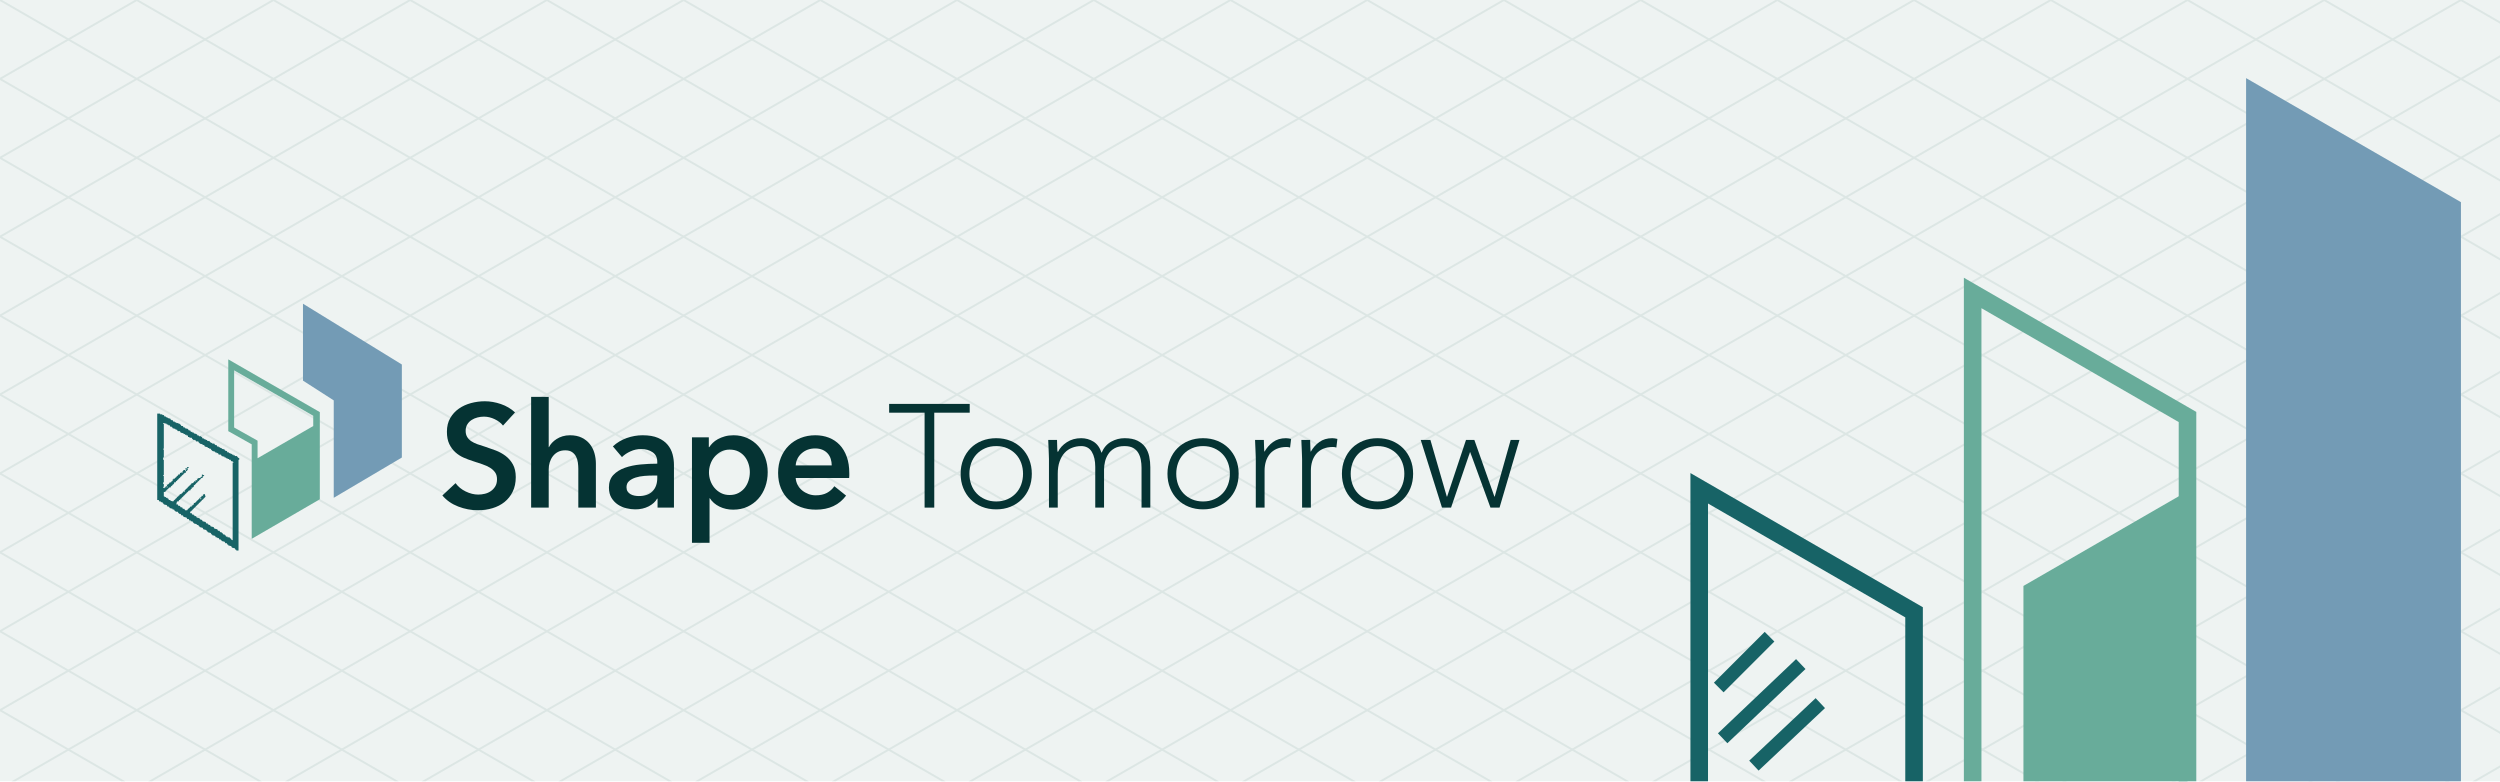
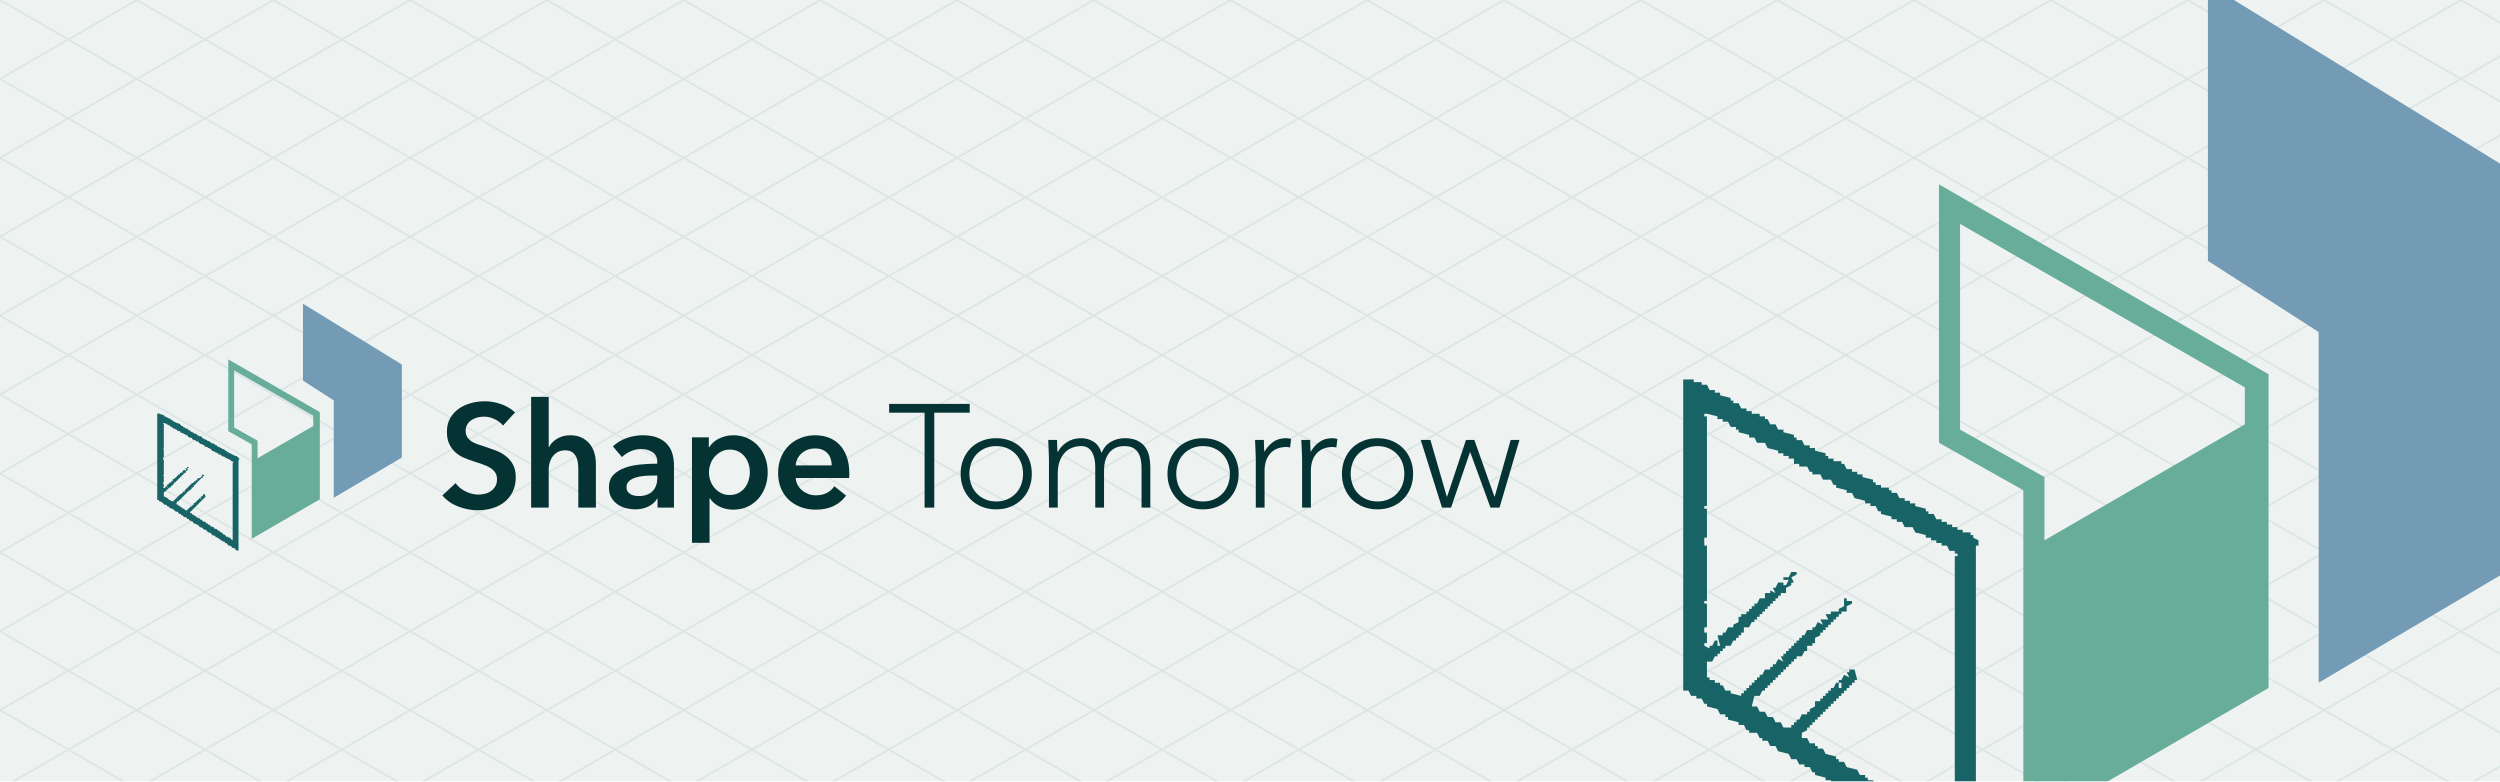
<svg xmlns="http://www.w3.org/2000/svg" xmlns:xlink="http://www.w3.org/1999/xlink" viewBox="0 0 1280 400" width="1280" height="400">
  <defs>
    <g id="glyph-0-0">
      <path d="M 65.844 -84 C 63.844 -86.602 61.02 -88.781 57.375 -90.531 C 53.727 -92.281 50.051 -93.156 46.344 -93.156 C 44.145 -93.156 41.945 -92.879 39.75 -92.328 C 37.551 -91.773 35.551 -90.922 33.75 -89.766 C 31.945 -88.617 30.469 -87.117 29.312 -85.266 C 28.164 -83.422 27.594 -81.195 27.594 -78.594 C 27.594 -76.195 28.094 -74.148 29.094 -72.453 C 30.094 -70.754 31.469 -69.301 33.219 -68.094 C 34.969 -66.895 37.094 -65.844 39.594 -64.938 C 42.094 -64.039 44.844 -63.145 47.844 -62.25 C 51.25 -61.145 54.773 -59.895 58.422 -58.5 C 62.078 -57.102 65.426 -55.254 68.469 -52.953 C 71.52 -50.648 74.02 -47.75 75.969 -44.25 C 77.926 -40.75 78.906 -36.398 78.906 -31.203 C 78.906 -25.504 77.852 -20.531 75.75 -16.281 C 73.645 -12.031 70.844 -8.504 67.344 -5.703 C 63.844 -2.898 59.742 -0.801 55.047 0.594 C 50.348 2 45.398 2.703 40.203 2.703 C 33.297 2.703 26.539 1.426 19.938 -1.125 C 13.344 -3.676 7.945 -7.453 3.75 -12.453 L 17.25 -25.047 C 19.852 -21.453 23.328 -18.602 27.672 -16.5 C 32.023 -14.395 36.301 -13.344 40.5 -13.344 C 42.695 -13.344 44.945 -13.617 47.25 -14.172 C 49.551 -14.723 51.625 -15.648 53.469 -16.953 C 55.32 -18.254 56.82 -19.879 57.969 -21.828 C 59.125 -23.773 59.703 -26.195 59.703 -29.094 C 59.703 -31.895 59.051 -34.219 57.75 -36.062 C 56.445 -37.914 54.695 -39.52 52.5 -40.875 C 50.301 -42.227 47.703 -43.406 44.703 -44.406 C 41.703 -45.406 38.551 -46.453 35.25 -47.547 C 32.051 -48.547 28.848 -49.742 25.641 -51.141 C 22.441 -52.547 19.566 -54.398 17.016 -56.703 C 14.473 -59.004 12.398 -61.828 10.797 -65.172 C 9.203 -68.523 8.406 -72.703 8.406 -77.703 C 8.406 -83.098 9.531 -87.742 11.781 -91.641 C 14.031 -95.547 16.977 -98.773 20.625 -101.328 C 24.27 -103.879 28.414 -105.781 33.062 -107.031 C 37.719 -108.281 42.445 -108.906 47.25 -108.906 C 52.645 -108.906 58.117 -107.953 63.672 -106.047 C 69.223 -104.148 74.051 -101.301 78.156 -97.5 Z M 65.844 -84 " />
    </g>
    <g id="glyph-0-1">
      <path d="M 50.844 -74.094 C 55.551 -74.094 59.578 -73.27 62.922 -71.625 C 66.273 -69.977 69.023 -67.801 71.172 -65.094 C 73.328 -62.395 74.906 -59.297 75.906 -55.797 C 76.906 -52.297 77.406 -48.695 77.406 -45 L 77.406 0 L 59.406 0 L 59.406 -39.594 C 59.406 -41.695 59.254 -43.875 58.953 -46.125 C 58.648 -48.375 58.023 -50.422 57.078 -52.266 C 56.129 -54.117 54.781 -55.645 53.031 -56.844 C 51.281 -58.051 48.953 -58.656 46.047 -58.656 C 43.148 -58.656 40.648 -58.102 38.547 -57 C 36.453 -55.895 34.703 -54.414 33.297 -52.562 C 31.898 -50.719 30.848 -48.645 30.141 -46.344 C 29.441 -44.051 29.094 -41.703 29.094 -39.297 L 29.094 0 L 11.094 0 L 11.094 -113.406 L 29.094 -113.406 L 29.094 -61.953 L 29.406 -61.953 C 30.102 -63.453 31.125 -64.926 32.469 -66.375 C 33.82 -67.82 35.398 -69.117 37.203 -70.266 C 39.004 -71.422 41.051 -72.348 43.344 -73.047 C 45.645 -73.742 48.145 -74.094 50.844 -74.094 Z M 50.844 -74.094 " />
    </g>
    <g id="glyph-0-2">
      <path d="M 55.5 -9.156 L 55.047 -9.156 C 53.242 -5.945 50.344 -3.316 46.344 -1.266 C 42.344 0.773 37.797 1.797 32.703 1.797 C 29.797 1.797 26.77 1.422 23.625 0.672 C 20.477 -0.074 17.578 -1.328 14.922 -3.078 C 12.273 -4.828 10.078 -7.125 8.328 -9.969 C 6.578 -12.82 5.703 -16.348 5.703 -20.547 C 5.703 -25.953 7.223 -30.254 10.266 -33.453 C 13.316 -36.648 17.242 -39.098 22.047 -40.797 C 26.848 -42.492 32.172 -43.617 38.016 -44.172 C 43.867 -44.723 49.598 -45 55.203 -45 L 55.203 -46.797 C 55.203 -51.297 53.578 -54.617 50.328 -56.766 C 47.078 -58.922 43.203 -60 38.703 -60 C 34.898 -60 31.25 -59.195 27.75 -57.594 C 24.25 -56 21.348 -54.051 19.047 -51.75 L 9.75 -62.703 C 13.852 -66.504 18.578 -69.352 23.922 -71.25 C 29.273 -73.145 34.703 -74.094 40.203 -74.094 C 46.598 -74.094 51.867 -73.191 56.016 -71.391 C 60.172 -69.598 63.445 -67.25 65.844 -64.344 C 68.25 -61.445 69.926 -58.195 70.875 -54.594 C 71.82 -51 72.297 -47.398 72.297 -43.797 L 72.297 0 L 55.5 0 Z M 55.203 -32.844 L 51.156 -32.844 C 48.25 -32.844 45.195 -32.719 42 -32.469 C 38.801 -32.219 35.848 -31.664 33.141 -30.812 C 30.441 -29.969 28.191 -28.77 26.391 -27.219 C 24.598 -25.676 23.703 -23.551 23.703 -20.844 C 23.703 -19.145 24.078 -17.719 24.828 -16.562 C 25.578 -15.414 26.551 -14.492 27.75 -13.797 C 28.945 -13.098 30.297 -12.598 31.797 -12.297 C 33.297 -11.992 34.797 -11.844 36.297 -11.844 C 42.492 -11.844 47.191 -13.492 50.391 -16.797 C 53.598 -20.098 55.203 -24.598 55.203 -30.297 Z M 55.203 -32.844 " />
    </g>
    <g id="glyph-0-3">
      <path d="M 28.047 -72 L 28.047 -61.953 L 28.5 -61.953 C 29.395 -63.348 30.566 -64.77 32.016 -66.219 C 33.473 -67.676 35.25 -68.977 37.344 -70.125 C 39.445 -71.27 41.82 -72.219 44.469 -72.969 C 47.125 -73.719 50.102 -74.094 53.406 -74.094 C 58.5 -74.094 63.195 -73.117 67.5 -71.172 C 71.801 -69.223 75.5 -66.547 78.594 -63.141 C 81.695 -59.742 84.098 -55.742 85.797 -51.141 C 87.492 -46.547 88.344 -41.598 88.344 -36.297 C 88.344 -30.992 87.52 -26.02 85.875 -21.375 C 84.227 -16.727 81.879 -12.676 78.828 -9.219 C 75.773 -5.77 72.07 -3.02 67.719 -0.969 C 63.375 1.07 58.453 2.094 52.953 2.094 C 47.848 2.094 43.172 1.043 38.922 -1.047 C 34.672 -3.148 31.395 -6 29.094 -9.594 L 28.797 -9.594 L 28.797 36 L 10.797 36 L 10.797 -72 Z M 70.047 -36.297 C 70.047 -39.098 69.617 -41.875 68.766 -44.625 C 67.922 -47.375 66.648 -49.848 64.953 -52.047 C 63.254 -54.242 61.102 -56.02 58.5 -57.375 C 55.895 -58.727 52.844 -59.406 49.344 -59.406 C 46.051 -59.406 43.102 -58.703 40.5 -57.297 C 37.895 -55.898 35.664 -54.098 33.812 -51.891 C 31.969 -49.691 30.57 -47.191 29.625 -44.391 C 28.676 -41.598 28.203 -38.801 28.203 -36 C 28.203 -33.195 28.676 -30.422 29.625 -27.672 C 30.57 -24.922 31.969 -22.445 33.812 -20.25 C 35.664 -18.051 37.895 -16.273 40.5 -14.922 C 43.102 -13.578 46.051 -12.906 49.344 -12.906 C 52.844 -12.906 55.895 -13.602 58.5 -15 C 61.102 -16.395 63.254 -18.191 64.953 -20.391 C 66.648 -22.598 67.922 -25.098 68.766 -27.891 C 69.617 -30.691 70.047 -33.492 70.047 -36.297 Z M 70.047 -36.297 " />
    </g>
    <g id="glyph-0-4">
      <path d="M 61.5 -43.203 C 61.5 -45.504 61.172 -47.703 60.516 -49.797 C 59.867 -51.898 58.844 -53.75 57.438 -55.344 C 56.039 -56.945 54.27 -58.223 52.125 -59.172 C 49.977 -60.117 47.453 -60.594 44.547 -60.594 C 39.148 -60.594 34.578 -58.969 30.828 -55.719 C 27.078 -52.469 25 -48.297 24.594 -43.203 Z M 79.5 -35.094 C 79.5 -34.301 79.5 -33.504 79.5 -32.703 C 79.5 -31.898 79.445 -31.098 79.344 -30.297 L 24.594 -30.297 C 24.801 -27.703 25.477 -25.328 26.625 -23.172 C 27.77 -21.023 29.289 -19.176 31.188 -17.625 C 33.094 -16.07 35.242 -14.844 37.641 -13.938 C 40.047 -13.039 42.551 -12.594 45.156 -12.594 C 49.656 -12.594 53.453 -13.414 56.547 -15.062 C 59.648 -16.719 62.203 -19 64.203 -21.906 L 76.203 -12.297 C 69.098 -2.703 58.797 2.094 45.297 2.094 C 39.703 2.094 34.551 1.219 29.844 -0.531 C 25.145 -2.281 21.07 -4.754 17.625 -7.953 C 14.176 -11.148 11.473 -15.07 9.516 -19.719 C 7.566 -24.375 6.594 -29.648 6.594 -35.547 C 6.594 -41.348 7.566 -46.625 9.516 -51.375 C 11.473 -56.125 14.148 -60.172 17.547 -63.516 C 20.953 -66.867 24.977 -69.469 29.625 -71.312 C 34.27 -73.164 39.297 -74.094 44.703 -74.094 C 49.703 -74.094 54.328 -73.27 58.578 -71.625 C 62.828 -69.977 66.5 -67.531 69.594 -64.281 C 72.695 -61.031 75.125 -56.977 76.875 -52.125 C 78.625 -47.27 79.5 -41.594 79.5 -35.094 Z M 79.5 -35.094 " />
    </g>
    <g id="glyph-0-5" />
    <g id="glyph-1-0">
      <path d="M 38.094 -97.203 L 1.797 -97.203 L 1.797 -106.203 L 84.297 -106.203 L 84.297 -97.203 L 48 -97.203 L 48 0 L 38.094 0 Z M 38.094 -97.203 " />
    </g>
    <g id="glyph-1-1">
      <path d="M 8.094 -34.656 C 8.094 -39.945 8.992 -44.816 10.797 -49.266 C 12.598 -53.723 15.098 -57.578 18.297 -60.828 C 21.492 -64.078 25.344 -66.598 29.844 -68.391 C 34.344 -70.191 39.242 -71.094 44.547 -71.094 C 49.848 -71.094 54.723 -70.191 59.172 -68.391 C 63.617 -66.598 67.469 -64.078 70.719 -60.828 C 73.969 -57.578 76.492 -53.723 78.297 -49.266 C 80.098 -44.816 81 -39.945 81 -34.656 C 81 -29.352 80.098 -24.473 78.297 -20.016 C 76.492 -15.566 73.969 -11.719 70.719 -8.469 C 67.469 -5.219 63.617 -2.691 59.172 -0.891 C 54.723 0.898 49.848 1.797 44.547 1.797 C 39.242 1.797 34.344 0.898 29.844 -0.891 C 25.344 -2.691 21.492 -5.219 18.297 -8.469 C 15.098 -11.719 12.598 -15.566 10.797 -20.016 C 8.992 -24.473 8.094 -29.352 8.094 -34.656 Z M 17.094 -34.656 C 17.094 -30.75 17.719 -27.07 18.969 -23.625 C 20.219 -20.176 22.039 -17.176 24.438 -14.625 C 26.844 -12.07 29.742 -10.047 33.141 -8.547 C 36.547 -7.047 40.348 -6.297 44.547 -6.297 C 48.742 -6.297 52.539 -7.047 55.938 -8.547 C 59.344 -10.047 62.242 -12.07 64.641 -14.625 C 67.047 -17.176 68.875 -20.176 70.125 -23.625 C 71.375 -27.07 72 -30.75 72 -34.656 C 72 -38.551 71.375 -42.223 70.125 -45.672 C 68.875 -49.117 67.047 -52.117 64.641 -54.672 C 62.242 -57.223 59.344 -59.25 55.938 -60.75 C 52.539 -62.25 48.742 -63 44.547 -63 C 40.348 -63 36.547 -62.25 33.141 -60.75 C 29.742 -59.25 26.844 -57.223 24.438 -54.672 C 22.039 -52.117 20.219 -49.117 18.969 -45.672 C 17.719 -42.223 17.094 -38.551 17.094 -34.656 Z M 17.094 -34.656 " />
    </g>
    <g id="glyph-1-2">
      <path d="M 12 -49.797 C 12 -51.098 11.945 -52.672 11.844 -54.516 C 11.75 -56.367 11.676 -58.242 11.625 -60.141 C 11.57 -62.047 11.492 -63.82 11.391 -65.469 C 11.297 -67.125 11.25 -68.398 11.25 -69.297 L 20.25 -69.297 C 20.352 -66.703 20.426 -64.203 20.469 -61.797 C 20.52 -59.398 20.645 -57.852 20.844 -57.156 L 21.297 -57.156 C 23.098 -60.945 26.098 -64.219 30.297 -66.969 C 34.492 -69.719 39.395 -71.094 45 -71.094 C 49.602 -71.094 53.801 -69.914 57.594 -67.562 C 61.395 -65.219 64.145 -61.395 65.844 -56.094 C 68.051 -61.301 71.328 -65.102 75.672 -67.5 C 80.023 -69.895 84.602 -71.094 89.406 -71.094 C 94.801 -71.094 99.195 -70.242 102.594 -68.547 C 106 -66.848 108.676 -64.625 110.625 -61.875 C 112.57 -59.125 113.922 -55.945 114.672 -52.344 C 115.422 -48.75 115.797 -45.051 115.797 -41.25 L 115.797 0 L 106.797 0 L 106.797 -40.797 C 106.797 -43.598 106.547 -46.32 106.047 -48.969 C 105.547 -51.625 104.672 -54 103.422 -56.094 C 102.172 -58.195 100.422 -59.875 98.172 -61.125 C 95.922 -62.375 93 -63 89.406 -63 C 85.195 -63 81.742 -62.223 79.047 -60.672 C 76.348 -59.117 74.223 -57.145 72.672 -54.75 C 71.117 -52.352 70.02 -49.754 69.375 -46.953 C 68.727 -44.148 68.406 -41.5 68.406 -39 L 68.406 0 L 59.406 0 L 59.406 -41.703 C 59.406 -48.098 58.227 -53.242 55.875 -57.141 C 53.52 -61.047 49.895 -63 45 -63 C 41.695 -63 38.57 -62.422 35.625 -61.266 C 32.676 -60.117 30.125 -58.367 27.969 -56.016 C 25.82 -53.672 24.125 -50.723 22.875 -47.172 C 21.625 -43.617 21 -39.445 21 -34.656 L 21 0 L 12 0 Z M 12 -49.797 " />
    </g>
    <g id="glyph-1-3">
      <path d="M 12 -49.797 C 12 -51.098 11.945 -52.672 11.844 -54.516 C 11.75 -56.367 11.676 -58.242 11.625 -60.141 C 11.57 -62.047 11.492 -63.82 11.391 -65.469 C 11.297 -67.125 11.25 -68.398 11.25 -69.297 L 20.25 -69.297 C 20.352 -66.703 20.426 -64.203 20.469 -61.797 C 20.52 -59.398 20.645 -57.852 20.844 -57.156 C 23.145 -61.25 26.094 -64.594 29.688 -67.188 C 33.289 -69.789 37.695 -71.094 42.906 -71.094 C 43.801 -71.094 44.672 -71.02 45.516 -70.875 C 46.367 -70.727 47.25 -70.551 48.156 -70.344 L 47.094 -61.5 C 45.895 -61.895 44.75 -62.094 43.656 -62.094 C 39.75 -62.094 36.367 -61.469 33.516 -60.219 C 30.672 -58.969 28.32 -57.242 26.469 -55.047 C 24.625 -52.848 23.25 -50.273 22.344 -47.328 C 21.445 -44.379 21 -41.203 21 -37.797 L 21 0 L 12 0 Z M 12 -49.797 " />
    </g>
    <g id="glyph-1-4">
      <path d="M 2.25 -69.297 L 12.156 -69.297 L 28.953 -11.25 L 29.25 -11.25 L 48.594 -69.297 L 57.156 -69.297 L 77.703 -11.25 L 78 -11.25 L 94.344 -69.297 L 103.344 -69.297 L 82.953 0 L 73.656 0 L 52.953 -56.703 L 52.656 -56.703 L 33.297 0 L 24 0 Z M 2.25 -69.297 " />
    </g>
    <clipPath id="c">
      <rect width="1280" height="400" />
    </clipPath>
  </defs>
  <rect width="1280" height="400" fill="#EEF3F2" />
  <g clip-path="url(#c)" opacity="1">
    <line x1="-700" y1="0" x2="0" y2="404" stroke="#DCE6E4" stroke-width="1" />
    <line x1="-700" y1="0" x2="-1400" y2="404" stroke="#DCE6E4" stroke-width="1" />
    <line x1="-630" y1="0" x2="70" y2="404" stroke="#DCE6E4" stroke-width="1" />
    <line x1="-630" y1="0" x2="-1330" y2="404" stroke="#DCE6E4" stroke-width="1" />
    <line x1="-560" y1="0" x2="140" y2="404" stroke="#DCE6E4" stroke-width="1" />
    <line x1="-560" y1="0" x2="-1260" y2="404" stroke="#DCE6E4" stroke-width="1" />
    <line x1="-490" y1="0" x2="210" y2="404" stroke="#DCE6E4" stroke-width="1" />
    <line x1="-490" y1="0" x2="-1190" y2="404" stroke="#DCE6E4" stroke-width="1" />
    <line x1="-420" y1="0" x2="280" y2="404" stroke="#DCE6E4" stroke-width="1" />
    <line x1="-420" y1="0" x2="-1120" y2="404" stroke="#DCE6E4" stroke-width="1" />
    <line x1="-350" y1="0" x2="350" y2="404" stroke="#DCE6E4" stroke-width="1" />
    <line x1="-350" y1="0" x2="-1050" y2="404" stroke="#DCE6E4" stroke-width="1" />
    <line x1="-280" y1="0" x2="420" y2="404" stroke="#DCE6E4" stroke-width="1" />
    <line x1="-280" y1="0" x2="-980" y2="404" stroke="#DCE6E4" stroke-width="1" />
    <line x1="-210" y1="0" x2="490" y2="404" stroke="#DCE6E4" stroke-width="1" />
    <line x1="-210" y1="0" x2="-910" y2="404" stroke="#DCE6E4" stroke-width="1" />
    <line x1="-140" y1="0" x2="560" y2="404" stroke="#DCE6E4" stroke-width="1" />
    <line x1="-140" y1="0" x2="-840" y2="404" stroke="#DCE6E4" stroke-width="1" />
    <line x1="-70" y1="0" x2="630" y2="404" stroke="#DCE6E4" stroke-width="1" />
    <line x1="-70" y1="0" x2="-770" y2="404" stroke="#DCE6E4" stroke-width="1" />
    <line x1="0" y1="0" x2="700" y2="404" stroke="#DCE6E4" stroke-width="1" />
    <line x1="0" y1="0" x2="-700" y2="404" stroke="#DCE6E4" stroke-width="1" />
    <line x1="70" y1="0" x2="770" y2="404" stroke="#DCE6E4" stroke-width="1" />
    <line x1="70" y1="0" x2="-630" y2="404" stroke="#DCE6E4" stroke-width="1" />
    <line x1="140" y1="0" x2="840" y2="404" stroke="#DCE6E4" stroke-width="1" />
    <line x1="140" y1="0" x2="-560" y2="404" stroke="#DCE6E4" stroke-width="1" />
    <line x1="210" y1="0" x2="910" y2="404" stroke="#DCE6E4" stroke-width="1" />
    <line x1="210" y1="0" x2="-490" y2="404" stroke="#DCE6E4" stroke-width="1" />
    <line x1="280" y1="0" x2="980" y2="404" stroke="#DCE6E4" stroke-width="1" />
    <line x1="280" y1="0" x2="-420" y2="404" stroke="#DCE6E4" stroke-width="1" />
    <line x1="350" y1="0" x2="1050" y2="404" stroke="#DCE6E4" stroke-width="1" />
    <line x1="350" y1="0" x2="-350" y2="404" stroke="#DCE6E4" stroke-width="1" />
    <line x1="420" y1="0" x2="1120" y2="404" stroke="#DCE6E4" stroke-width="1" />
    <line x1="420" y1="0" x2="-280" y2="404" stroke="#DCE6E4" stroke-width="1" />
    <line x1="490" y1="0" x2="1190" y2="404" stroke="#DCE6E4" stroke-width="1" />
    <line x1="490" y1="0" x2="-210" y2="404" stroke="#DCE6E4" stroke-width="1" />
    <line x1="560" y1="0" x2="1260" y2="404" stroke="#DCE6E4" stroke-width="1" />
    <line x1="560" y1="0" x2="-140" y2="404" stroke="#DCE6E4" stroke-width="1" />
    <line x1="630" y1="0" x2="1330" y2="404" stroke="#DCE6E4" stroke-width="1" />
    <line x1="630" y1="0" x2="-70" y2="404" stroke="#DCE6E4" stroke-width="1" />
    <line x1="700" y1="0" x2="1400" y2="404" stroke="#DCE6E4" stroke-width="1" />
    <line x1="700" y1="0" x2="0" y2="404" stroke="#DCE6E4" stroke-width="1" />
    <line x1="770" y1="0" x2="1470" y2="404" stroke="#DCE6E4" stroke-width="1" />
    <line x1="770" y1="0" x2="70" y2="404" stroke="#DCE6E4" stroke-width="1" />
    <line x1="840" y1="0" x2="1540" y2="404" stroke="#DCE6E4" stroke-width="1" />
    <line x1="840" y1="0" x2="140" y2="404" stroke="#DCE6E4" stroke-width="1" />
    <line x1="910" y1="0" x2="1610" y2="404" stroke="#DCE6E4" stroke-width="1" />
    <line x1="910" y1="0" x2="210" y2="404" stroke="#DCE6E4" stroke-width="1" />
    <line x1="980" y1="0" x2="1680" y2="404" stroke="#DCE6E4" stroke-width="1" />
    <line x1="980" y1="0" x2="280" y2="404" stroke="#DCE6E4" stroke-width="1" />
    <line x1="1050" y1="0" x2="1750" y2="404" stroke="#DCE6E4" stroke-width="1" />
    <line x1="1050" y1="0" x2="350" y2="404" stroke="#DCE6E4" stroke-width="1" />
    <line x1="1120" y1="0" x2="1820" y2="404" stroke="#DCE6E4" stroke-width="1" />
    <line x1="1120" y1="0" x2="420" y2="404" stroke="#DCE6E4" stroke-width="1" />
    <line x1="1190" y1="0" x2="1890" y2="404" stroke="#DCE6E4" stroke-width="1" />
    <line x1="1190" y1="0" x2="490" y2="404" stroke="#DCE6E4" stroke-width="1" />
    <line x1="1260" y1="0" x2="1960" y2="404" stroke="#DCE6E4" stroke-width="1" />
    <line x1="1260" y1="0" x2="560" y2="404" stroke="#DCE6E4" stroke-width="1" />
    <line x1="1330" y1="0" x2="2030" y2="404" stroke="#DCE6E4" stroke-width="1" />
    <line x1="1330" y1="0" x2="630" y2="404" stroke="#DCE6E4" stroke-width="1" />
    <line x1="1400" y1="0" x2="2100" y2="404" stroke="#DCE6E4" stroke-width="1" />
    <line x1="1400" y1="0" x2="700" y2="404" stroke="#DCE6E4" stroke-width="1" />
    <line x1="1470" y1="0" x2="2170" y2="404" stroke="#DCE6E4" stroke-width="1" />
    <line x1="1470" y1="0" x2="770" y2="404" stroke="#DCE6E4" stroke-width="1" />
    <line x1="1540" y1="0" x2="2240" y2="404" stroke="#DCE6E4" stroke-width="1" />
    <line x1="1540" y1="0" x2="840" y2="404" stroke="#DCE6E4" stroke-width="1" />
    <line x1="1610" y1="0" x2="2310" y2="404" stroke="#DCE6E4" stroke-width="1" />
    <line x1="1610" y1="0" x2="910" y2="404" stroke="#DCE6E4" stroke-width="1" />
    <line x1="1680" y1="0" x2="2380" y2="404" stroke="#DCE6E4" stroke-width="1" />
    <line x1="1680" y1="0" x2="980" y2="404" stroke="#DCE6E4" stroke-width="1" />
    <line x1="1750" y1="0" x2="2450" y2="404" stroke="#DCE6E4" stroke-width="1" />
    <line x1="1750" y1="0" x2="1050" y2="404" stroke="#DCE6E4" stroke-width="1" />
    <line x1="1820" y1="0" x2="2520" y2="404" stroke="#DCE6E4" stroke-width="1" />
    <line x1="1820" y1="0" x2="1120" y2="404" stroke="#DCE6E4" stroke-width="1" />
    <line x1="1890" y1="0" x2="2590" y2="404" stroke="#DCE6E4" stroke-width="1" />
    <line x1="1890" y1="0" x2="1190" y2="404" stroke="#DCE6E4" stroke-width="1" />
    <line x1="1960" y1="0" x2="2660" y2="404" stroke="#DCE6E4" stroke-width="1" />
    <line x1="1960" y1="0" x2="1260" y2="404" stroke="#DCE6E4" stroke-width="1" />
  </g>
  <g clip-path="url(#c)">
-     <polygon points="870,250 980,313.5 980,450 870,450" fill="none" stroke="#176366" stroke-width="9" />
-     <line x1="880" y1="352" x2="906" y2="326" stroke="#176366" stroke-width="7" />
-     <line x1="882" y1="378" x2="922" y2="340" stroke="#176366" stroke-width="7" />
-     <line x1="898" y1="392" x2="932" y2="360" stroke="#176366" stroke-width="7" />
-     <polygon points="1010,150 1120,213.5 1120,450 1010,450" fill="none" stroke="#68AC9A" stroke-width="9" />
-     <polygon points="1036,300 1120,251.5 1120,450 1036,450" fill="#68AC9A" />
-     <polygon points="1150,40 1260,103.5 1260,450 1150,450" fill="#739BB5" />
+     <g transform="translate(860 -10) scale(1.8) translate(-409 -413)">
+       <path fill-rule="evenodd" fill="#176366" d="M 416.75 536.25 L 416 536.25 L 416 537 L 416.75 537 L 416.75 562.5 L 416 562.5 L 416 563.25 L 416.75 563.25 L 416.75 571.5 L 416 571.5 L 416 573.75 L 416.75 573.75 L 416.75 589.5 L 416 589.5 L 416 590.25 L 416.75 590.25 L 416.75 597 L 416 597 L 416 598.5 L 416.75 598.5 L 416.75 601.5 L 416 601.5 L 416 602.25 L 417.5 603 L 417.5 602.25 L 418.25 602.25 L 419 600.75 L 419.75 600.75 L 419.75 602.25 L 420.5 602.25 L 419.75 599.25 L 421.25 599.25 L 421.25 598.5 L 422 598.5 L 422.75 597 L 424.25 597 L 424.25 596.25 L 425.75 595.5 L 425.75 594 L 426.5 594 L 426.5 593.25 L 428 593.25 L 428 592.5 L 428.75 592.5 L 428.75 591.75 L 429.5 591.75 L 429.5 591 L 430.25 591 L 430.25 590.25 L 431 590.25 L 431.75 588.75 L 433.25 588.75 L 433.25 587.25 L 434.75 587.25 L 434.75 586.5 L 436.25 587.25 L 435.5 585.75 L 436.25 585.75 L 437 584.25 L 438.5 584.25 L 438.5 585 L 439.25 585 L 440 583.5 L 438.5 583.5 L 438.5 582.75 L 440 582.75 L 440.75 581.25 L 442.25 581.25 L 442.25 582 L 440.75 582.75 L 441.5 584.25 L 440.75 584.25 L 440.75 585 L 439.25 585.75 L 439.25 587.25 L 437.75 587.25 L 437.75 588 L 437 588 L 437 588.75 L 436.25 588.75 L 436.25 589.5 L 435.5 589.5 L 435.5 590.25 L 434.75 590.25 L 434.75 591 L 434 591 L 434 591.75 L 433.25 591.75 L 433.25 592.5 L 432.5 592.5 L 432.5 593.25 L 431.75 593.25 L 431.75 594 L 431 594 L 431 594.75 L 430.25 594.75 L 430.25 595.5 L 429.5 595.5 L 428.75 597 L 427.25 597 L 427.25 598.5 L 426.5 598.5 L 426.5 599.25 L 425.75 599.25 L 425.75 600 L 425 600 L 425 600.75 L 424.25 600.75 L 423.5 602.25 L 422 602.25 L 422 603 L 421.25 603 L 421.25 603.75 L 420.5 603.75 L 420.5 604.5 L 419.75 604.5 L 419.75 605.25 L 419 605.25 L 418.25 606.75 L 416.75 606.75 L 416.75 611.25 L 417.5 611.25 L 417.5 612 L 419 612 L 419 612.75 L 420.5 612.75 L 420.5 613.5 L 421.25 613.5 L 422 615 L 423.5 615 L 423.5 615.75 L 426.5 616.5 L 426.5 615.75 L 427.25 615.75 L 427.25 615 L 428 615 L 428 614.25 L 428.75 614.25 L 428.75 613.5 L 429.5 613.5 L 429.5 612.75 L 430.25 612.75 L 430.25 612 L 431 612 L 431 611.25 L 431.75 611.25 L 431.75 610.5 L 432.5 610.5 L 433.25 609 L 434.75 609 L 434.75 608.25 L 435.5 608.25 L 435.5 607.5 L 436.25 607.5 L 437 606 L 438.5 606.75 L 437.75 605.25 L 438.5 605.25 L 438.5 604.5 L 439.25 604.5 L 439.25 603.75 L 440 603.75 L 440 603 L 440.75 603 L 440.75 602.25 L 441.5 602.25 L 441.5 601.5 L 442.25 601.5 L 442.25 600.75 L 443 600.75 L 443 600 L 443.75 600 L 443.75 599.25 L 444.5 599.25 L 445.25 597.75 L 446.75 597.75 L 446.75 597 L 447.5 597 L 448.25 595.5 L 449.75 596.25 L 449 594.75 L 451.25 594.75 L 450.5 593.25 L 452 593.25 L 452 592.5 L 454.25 592.5 L 454.25 591.75 L 455.75 591 L 455.75 588.75 L 456.5 588.75 L 456.5 589.5 L 458 589.5 L 458 590.25 L 456.5 591 L 456.5 592.5 L 455 592.5 L 455 593.25 L 454.25 593.25 L 454.25 594 L 453.5 594 L 453.5 594.75 L 452.75 594.75 L 452.75 595.5 L 452 595.5 L 452 596.25 L 451.25 596.25 L 451.25 597 L 450.5 597 L 450.5 597.75 L 449.75 597.75 L 449.75 598.5 L 449 598.5 L 449 599.25 L 447.5 600 L 447.5 601.5 L 446.75 601.5 L 446.75 602.25 L 445.25 602.25 L 445.25 603.75 L 444.5 603.75 L 443.75 605.25 L 442.25 605.25 L 442.25 606 L 441.5 606 L 441.5 606.75 L 440.75 606.75 L 440.75 607.5 L 440 607.5 L 440 608.25 L 439.25 608.25 L 439.25 609 L 438.5 609 L 438.5 609.75 L 437.75 609.75 L 437.75 610.5 L 437 610.5 L 437 611.25 L 436.25 611.25 L 436.25 612 L 435.5 612 L 435.5 612.75 L 434.75 612.75 L 434.75 613.5 L 434 613.5 L 434 614.25 L 433.25 614.25 L 433.25 615 L 432.5 615 L 431.75 616.5 L 430.25 616.5 L 429.5 619.5 L 431 619.5 L 431.75 621 L 433.25 621 L 434 622.5 L 435.5 622.5 L 436.25 624 L 437.75 624 L 438.5 625.5 L 440.75 625.5 L 440.75 624.75 L 441.5 624.75 L 441.5 624 L 442.25 624 L 442.25 623.25 L 443 623.25 L 443.75 621.75 L 445.25 621.75 L 445.25 621 L 446 621 L 446 620.25 L 447.5 619.5 L 447.5 618 L 449 618 L 449 617.25 L 449.75 617.25 L 449.75 616.5 L 450.5 616.5 L 450.5 615.75 L 451.25 615.75 L 451.25 615 L 452 615 L 452 614.25 L 452.75 614.25 L 453.5 612.75 L 454.25 612.75 L 454.25 614.25 L 455 614.25 L 455 612.75 L 454.25 612.75 L 454.25 612 L 455 612 L 455.75 610.5 L 457.25 611.25 L 456.5 609.75 L 457.25 609.75 L 457.25 609 L 458.75 609 L 459.5 612 L 458.75 612 L 458.75 612.75 L 458 612.75 L 458 613.5 L 457.25 613.5 L 457.25 614.25 L 456.5 614.25 L 456.5 615 L 455.75 615 L 455.75 615.75 L 455 615.75 L 455 616.5 L 454.25 616.5 L 454.25 617.25 L 453.5 617.25 L 453.5 618 L 452.75 618 L 452.75 618.75 L 452 618.75 L 452 619.5 L 451.25 619.5 L 451.25 620.25 L 450.5 620.25 L 450.5 621 L 449.75 621 L 449.75 621.75 L 449 621.75 L 449 622.5 L 448.25 622.5 L 448.25 623.25 L 447.5 623.25 L 447.5 624 L 446.75 624 L 446.75 624.75 L 446 624.75 L 446 625.5 L 445.25 625.5 L 445.25 626.25 L 443.75 627 L 443.75 628.5 L 445.25 628.5 L 446 630 L 447.5 630 L 447.5 630.75 L 448.25 630.75 L 448.25 631.5 L 449.75 631.5 L 450.5 633 L 453.5 633.75 L 453.5 634.5 L 454.25 634.5 L 454.25 635.25 L 455.75 635.25 L 456.5 636.75 L 459.5 637.5 L 460.25 639 L 461.75 639 L 461.75 639.75 L 462.5 639.75 L 462.5 640.5 L 464 640.5 L 464.75 642 L 467.75 642.75 L 468.5 644.25 L 471.5 645 L 472.25 646.5 L 473.75 646.5 L 474.5 648 L 476 648 L 476 648.75 L 476.75 648.75 L 477.5 650.25 L 479 650.25 L 479 651 L 479.75 651 L 480.5 652.5 L 482 652.5 L 482 653.25 L 484.25 653.25 L 484.25 654 L 485 654 L 485 654.75 L 485.75 654.75 L 485.75 655.5 L 487.25 656.25 L 487.25 576.75 L 488 576.75 L 488 576 L 487.25 576 L 487.25 575.25 L 485.75 575.25 L 485 573.75 L 483.5 573.75 L 483.5 573 L 482 573 L 482 572.25 L 480.5 572.25 L 480.5 571.5 L 479 571.5 L 479 570.75 L 476 570 L 475.25 568.5 L 473 568.5 L 472.25 567 L 470.75 567 L 470.75 566.25 L 469.25 566.25 L 469.25 565.5 L 466.25 564.75 L 466.25 564 L 465.5 564 L 464.75 562.5 L 463.25 562.5 L 463.25 561.75 L 461.75 561.75 L 461.75 561 L 458.75 560.25 L 458 558.75 L 456.5 558.75 L 456.5 558 L 453.5 557.25 L 453.5 556.5 L 452.75 556.5 L 452 555 L 449.75 555 L 449 553.5 L 446.75 553.5 L 446.75 552.75 L 446 552.75 L 445.25 551.25 L 443 551.25 L 443 550.5 L 441.5 550.5 L 441.5 549 L 440 549 L 440 548.25 L 438.5 548.25 L 438.5 547.5 L 437 547.5 L 437 546.75 L 434 546 L 433.25 544.5 L 431 544.5 L 430.25 543 L 428.75 543 L 428.75 542.25 L 425.75 541.5 L 425.75 540.75 L 425 540.75 L 425 540 L 423.5 540 L 422.75 538.5 L 421.25 538.5 L 421.25 537.75 L 419.75 537.75 L 419.75 537 Z M 410 526.5 L 413 526.5 L 413 527.25 L 415.25 527.25 L 415.25 528 L 416.75 528 L 417.5 529.5 L 419 529.5 L 419 530.25 L 420.5 530.25 L 420.5 531 L 423.5 531.75 L 423.5 532.5 L 424.25 532.5 L 424.25 533.25 L 425.75 533.25 L 426.5 534.75 L 428 534.75 L 428 535.5 L 429.5 535.5 L 429.5 536.25 L 431.75 536.25 L 431.75 537 L 433.25 537 L 433.25 537.75 L 434 537.75 L 434.75 539.25 L 436.25 539.25 L 437 540.75 L 438.5 540.75 L 438.5 541.5 L 441.5 542.25 L 441.5 543 L 442.25 543 L 442.25 543.75 L 443.75 543.75 L 444.5 545.25 L 446 545.25 L 446 546 L 447.5 546 L 447.5 546.75 L 450.5 547.5 L 450.5 548.25 L 451.25 548.25 L 451.25 549 L 452.75 549 L 452.75 549.75 L 455 549.75 L 455 550.5 L 455.75 550.5 L 456.5 552 L 458 552 L 458 552.75 L 459.5 552.75 L 459.5 553.5 L 461 553.5 L 461 554.25 L 464 555 L 464 555.75 L 464.75 555.75 L 464.75 556.5 L 466.25 556.5 L 466.25 557.25 L 468.5 557.25 L 468.5 558 L 469.25 558 L 469.25 558.75 L 470.75 558.75 L 471.5 560.25 L 473 560.25 L 473 561 L 474.5 561 L 474.5 561.75 L 476 561.75 L 476 562.5 L 479 563.25 L 479 564 L 479.75 564 L 479.75 564.75 L 481.25 564.75 L 482 566.25 L 483.5 566.25 L 483.5 567 L 485 567 L 485 567.75 L 486.5 567.75 L 486.5 568.5 L 488 568.5 L 488 569.25 L 489.5 569.25 L 489.5 570 L 491.75 570 L 491.75 570.75 L 492.5 570.75 L 492.5 571.5 L 494 572.25 L 494 573.75 L 493.25 573.75 L 493.25 666.75 L 491 666.75 L 491 666 L 490.25 666 L 489.5 664.5 L 486.5 663.75 L 485.75 662.25 L 482.75 661.5 L 482.75 660.75 L 482 660.75 L 481.25 659.25 L 479.75 659.25 L 479 657.75 L 476 657 L 476 656.25 L 475.25 656.25 L 475.25 655.5 L 473.75 655.5 L 473 654 L 471.5 654 L 471.5 653.25 L 470 653.25 L 469.25 651.75 L 466.25 651 L 466.25 650.25 L 465.5 650.25 L 464.75 648.75 L 461.75 648 L 461.75 647.25 L 461 647.25 L 460.25 645.75 L 457.25 645 L 456.5 643.5 L 453.5 642.75 L 453.5 642 L 452.75 642 L 452 640.5 L 450.5 640.5 L 450.5 639.75 L 447.5 639 L 447.5 638.25 L 446.75 638.25 L 446 636.75 L 444.5 636.75 L 444.5 636 L 443 636 L 442.25 634.5 L 440.75 634.5 L 440 633 L 437 632.25 L 436.25 630.75 L 434.75 630.75 L 434 629.25 L 432.5 629.25 L 432.5 628.5 L 431.75 628.5 L 431 627 L 428.75 627 L 428.75 626.25 L 428 626.25 L 427.25 624.75 L 425.75 624.75 L 425.75 624 L 422.75 623.25 L 422.75 622.5 L 422 622.5 L 422 621.75 L 420.5 621.75 L 419.75 620.25 L 416.75 619.5 L 416.75 618.75 L 416 618.75 L 415.25 617.25 L 413.75 617.25 L 413.75 616.5 L 412.25 616.5 L 411.5 615 L 410 615 Z M 410 526.5 " />
+       <path fill-rule="evenodd" fill="#68AC9A" d="M 488.75 482.25 L 488.75 540.75 L 512.75 554.25 L 512.75 572.25 L 569.75 539.25 L 569.75 528.75 Z M 482.75 471 L 576.5 525 L 576.5 614.25 L 506.75 654.75 L 506.75 558 L 482.75 544.5 Z M 482.75 471 " />
+       <path fill-rule="evenodd" fill="#739BB5" d="M 559.25 414 L 660.5 476.25 L 660.5 571.5 L 590.75 612.75 L 590.75 513 L 559.25 492.75 Z M 559.25 414 " />
+     </g>
  </g>
  <g transform="translate(80 155) scale(0.5) translate(-409 -413)">
    <path fill-rule="evenodd" fill="#176366" d="M 416.75 536.25 L 416 536.25 L 416 537 L 416.75 537 L 416.75 562.5 L 416 562.5 L 416 563.25 L 416.75 563.25 L 416.75 571.5 L 416 571.5 L 416 573.75 L 416.75 573.75 L 416.75 589.5 L 416 589.5 L 416 590.25 L 416.75 590.25 L 416.75 597 L 416 597 L 416 598.5 L 416.75 598.5 L 416.75 601.5 L 416 601.5 L 416 602.25 L 417.5 603 L 417.5 602.25 L 418.25 602.25 L 419 600.75 L 419.75 600.75 L 419.75 602.25 L 420.5 602.25 L 419.75 599.25 L 421.25 599.25 L 421.25 598.5 L 422 598.5 L 422.75 597 L 424.25 597 L 424.25 596.25 L 425.75 595.5 L 425.75 594 L 426.5 594 L 426.5 593.25 L 428 593.25 L 428 592.5 L 428.75 592.5 L 428.75 591.75 L 429.5 591.75 L 429.5 591 L 430.25 591 L 430.25 590.25 L 431 590.25 L 431.75 588.75 L 433.25 588.75 L 433.25 587.25 L 434.75 587.25 L 434.75 586.5 L 436.25 587.25 L 435.5 585.75 L 436.25 585.75 L 437 584.25 L 438.5 584.25 L 438.5 585 L 439.25 585 L 440 583.5 L 438.5 583.5 L 438.5 582.75 L 440 582.75 L 440.75 581.25 L 442.25 581.25 L 442.25 582 L 440.75 582.75 L 441.5 584.25 L 440.75 584.25 L 440.75 585 L 439.25 585.75 L 439.25 587.25 L 437.75 587.25 L 437.75 588 L 437 588 L 437 588.75 L 436.25 588.75 L 436.25 589.5 L 435.5 589.5 L 435.5 590.25 L 434.75 590.25 L 434.75 591 L 434 591 L 434 591.75 L 433.25 591.75 L 433.25 592.5 L 432.5 592.5 L 432.5 593.25 L 431.75 593.25 L 431.75 594 L 431 594 L 431 594.75 L 430.25 594.75 L 430.25 595.5 L 429.5 595.5 L 428.75 597 L 427.25 597 L 427.25 598.5 L 426.5 598.5 L 426.5 599.25 L 425.75 599.25 L 425.75 600 L 425 600 L 425 600.75 L 424.25 600.75 L 423.5 602.25 L 422 602.25 L 422 603 L 421.25 603 L 421.25 603.75 L 420.5 603.75 L 420.5 604.5 L 419.75 604.5 L 419.75 605.25 L 419 605.25 L 418.25 606.75 L 416.75 606.75 L 416.75 611.25 L 417.5 611.25 L 417.5 612 L 419 612 L 419 612.75 L 420.5 612.75 L 420.5 613.5 L 421.25 613.5 L 422 615 L 423.5 615 L 423.5 615.75 L 426.5 616.5 L 426.5 615.75 L 427.25 615.75 L 427.25 615 L 428 615 L 428 614.25 L 428.75 614.25 L 428.75 613.5 L 429.5 613.5 L 429.5 612.75 L 430.25 612.75 L 430.25 612 L 431 612 L 431 611.25 L 431.75 611.25 L 431.75 610.5 L 432.5 610.5 L 433.25 609 L 434.75 609 L 434.75 608.25 L 435.5 608.25 L 435.5 607.5 L 436.25 607.5 L 437 606 L 438.5 606.75 L 437.75 605.25 L 438.5 605.25 L 438.5 604.5 L 439.25 604.5 L 439.25 603.75 L 440 603.75 L 440 603 L 440.75 603 L 440.75 602.25 L 441.5 602.25 L 441.5 601.5 L 442.25 601.5 L 442.25 600.75 L 443 600.75 L 443 600 L 443.75 600 L 443.75 599.25 L 444.5 599.25 L 445.25 597.75 L 446.75 597.75 L 446.75 597 L 447.5 597 L 448.25 595.5 L 449.75 596.25 L 449 594.75 L 451.25 594.75 L 450.5 593.25 L 452 593.25 L 452 592.5 L 454.25 592.5 L 454.25 591.75 L 455.75 591 L 455.75 588.75 L 456.5 588.75 L 456.5 589.5 L 458 589.5 L 458 590.25 L 456.5 591 L 456.5 592.5 L 455 592.5 L 455 593.25 L 454.25 593.25 L 454.25 594 L 453.5 594 L 453.5 594.75 L 452.75 594.75 L 452.75 595.5 L 452 595.5 L 452 596.25 L 451.25 596.25 L 451.25 597 L 450.5 597 L 450.5 597.75 L 449.75 597.75 L 449.75 598.5 L 449 598.5 L 449 599.25 L 447.5 600 L 447.5 601.5 L 446.75 601.5 L 446.75 602.25 L 445.25 602.25 L 445.25 603.75 L 444.5 603.75 L 443.75 605.25 L 442.25 605.25 L 442.25 606 L 441.5 606 L 441.5 606.75 L 440.75 606.75 L 440.75 607.5 L 440 607.5 L 440 608.25 L 439.25 608.25 L 439.25 609 L 438.5 609 L 438.5 609.75 L 437.75 609.75 L 437.75 610.5 L 437 610.5 L 437 611.25 L 436.25 611.25 L 436.25 612 L 435.5 612 L 435.5 612.75 L 434.75 612.75 L 434.75 613.5 L 434 613.5 L 434 614.25 L 433.25 614.25 L 433.25 615 L 432.5 615 L 431.75 616.5 L 430.25 616.5 L 429.5 619.5 L 431 619.5 L 431.75 621 L 433.25 621 L 434 622.5 L 435.5 622.5 L 436.25 624 L 437.75 624 L 438.5 625.5 L 440.75 625.5 L 440.75 624.75 L 441.5 624.75 L 441.5 624 L 442.25 624 L 442.25 623.25 L 443 623.25 L 443.75 621.75 L 445.25 621.75 L 445.25 621 L 446 621 L 446 620.25 L 447.5 619.5 L 447.5 618 L 449 618 L 449 617.25 L 449.75 617.25 L 449.75 616.5 L 450.5 616.5 L 450.5 615.75 L 451.25 615.75 L 451.25 615 L 452 615 L 452 614.25 L 452.75 614.25 L 453.5 612.75 L 454.25 612.75 L 454.25 614.25 L 455 614.25 L 455 612.75 L 454.25 612.75 L 454.25 612 L 455 612 L 455.75 610.5 L 457.25 611.25 L 456.5 609.75 L 457.25 609.75 L 457.25 609 L 458.75 609 L 459.5 612 L 458.75 612 L 458.75 612.75 L 458 612.75 L 458 613.5 L 457.25 613.5 L 457.25 614.25 L 456.5 614.25 L 456.5 615 L 455.75 615 L 455.75 615.75 L 455 615.75 L 455 616.5 L 454.25 616.5 L 454.25 617.25 L 453.5 617.25 L 453.5 618 L 452.75 618 L 452.75 618.75 L 452 618.75 L 452 619.5 L 451.25 619.5 L 451.25 620.25 L 450.5 620.25 L 450.5 621 L 449.75 621 L 449.75 621.75 L 449 621.75 L 449 622.5 L 448.25 622.5 L 448.25 623.25 L 447.5 623.25 L 447.5 624 L 446.75 624 L 446.75 624.75 L 446 624.75 L 446 625.5 L 445.25 625.5 L 445.25 626.25 L 443.75 627 L 443.75 628.5 L 445.25 628.5 L 446 630 L 447.5 630 L 447.5 630.75 L 448.25 630.75 L 448.25 631.5 L 449.75 631.5 L 450.5 633 L 453.5 633.75 L 453.5 634.5 L 454.25 634.5 L 454.25 635.25 L 455.75 635.25 L 456.5 636.75 L 459.5 637.5 L 460.25 639 L 461.75 639 L 461.75 639.75 L 462.5 639.75 L 462.5 640.5 L 464 640.5 L 464.75 642 L 467.75 642.75 L 468.5 644.25 L 471.5 645 L 472.25 646.5 L 473.75 646.5 L 474.5 648 L 476 648 L 476 648.75 L 476.75 648.75 L 477.5 650.25 L 479 650.25 L 479 651 L 479.75 651 L 480.5 652.5 L 482 652.5 L 482 653.25 L 484.25 653.25 L 484.25 654 L 485 654 L 485 654.75 L 485.75 654.75 L 485.75 655.5 L 487.25 656.25 L 487.25 576.75 L 488 576.75 L 488 576 L 487.25 576 L 487.25 575.25 L 485.75 575.25 L 485 573.75 L 483.5 573.75 L 483.5 573 L 482 573 L 482 572.25 L 480.5 572.25 L 480.5 571.5 L 479 571.5 L 479 570.75 L 476 570 L 475.25 568.5 L 473 568.5 L 472.25 567 L 470.75 567 L 470.75 566.25 L 469.25 566.25 L 469.25 565.5 L 466.25 564.75 L 466.25 564 L 465.5 564 L 464.75 562.5 L 463.25 562.5 L 463.25 561.75 L 461.75 561.75 L 461.75 561 L 458.75 560.25 L 458 558.75 L 456.5 558.75 L 456.5 558 L 453.5 557.25 L 453.5 556.5 L 452.75 556.5 L 452 555 L 449.75 555 L 449 553.5 L 446.75 553.5 L 446.75 552.75 L 446 552.75 L 445.25 551.25 L 443 551.25 L 443 550.5 L 441.5 550.5 L 441.5 549 L 440 549 L 440 548.25 L 438.5 548.25 L 438.5 547.5 L 437 547.5 L 437 546.75 L 434 546 L 433.25 544.5 L 431 544.5 L 430.25 543 L 428.75 543 L 428.75 542.25 L 425.75 541.5 L 425.75 540.75 L 425 540.75 L 425 540 L 423.5 540 L 422.75 538.5 L 421.25 538.5 L 421.25 537.75 L 419.75 537.75 L 419.75 537 Z M 410 526.5 L 413 526.5 L 413 527.25 L 415.25 527.25 L 415.25 528 L 416.75 528 L 417.5 529.5 L 419 529.5 L 419 530.25 L 420.5 530.25 L 420.5 531 L 423.5 531.75 L 423.5 532.5 L 424.25 532.5 L 424.25 533.25 L 425.75 533.25 L 426.5 534.75 L 428 534.75 L 428 535.5 L 429.5 535.5 L 429.5 536.25 L 431.75 536.25 L 431.75 537 L 433.25 537 L 433.25 537.75 L 434 537.75 L 434.75 539.25 L 436.25 539.25 L 437 540.75 L 438.5 540.75 L 438.5 541.5 L 441.5 542.25 L 441.5 543 L 442.25 543 L 442.25 543.75 L 443.75 543.75 L 444.5 545.25 L 446 545.25 L 446 546 L 447.5 546 L 447.5 546.75 L 450.5 547.5 L 450.5 548.25 L 451.25 548.25 L 451.25 549 L 452.75 549 L 452.75 549.75 L 455 549.75 L 455 550.5 L 455.75 550.5 L 456.5 552 L 458 552 L 458 552.75 L 459.5 552.75 L 459.5 553.5 L 461 553.5 L 461 554.25 L 464 555 L 464 555.75 L 464.75 555.75 L 464.75 556.5 L 466.25 556.5 L 466.25 557.25 L 468.5 557.25 L 468.5 558 L 469.25 558 L 469.25 558.75 L 470.75 558.75 L 471.5 560.25 L 473 560.25 L 473 561 L 474.5 561 L 474.5 561.75 L 476 561.75 L 476 562.5 L 479 563.25 L 479 564 L 479.75 564 L 479.75 564.75 L 481.25 564.75 L 482 566.25 L 483.5 566.25 L 483.5 567 L 485 567 L 485 567.75 L 486.5 567.75 L 486.5 568.5 L 488 568.5 L 488 569.25 L 489.5 569.25 L 489.5 570 L 491.75 570 L 491.75 570.75 L 492.5 570.75 L 492.5 571.5 L 494 572.25 L 494 573.75 L 493.25 573.75 L 493.25 666.75 L 491 666.75 L 491 666 L 490.25 666 L 489.5 664.5 L 486.5 663.75 L 485.75 662.25 L 482.75 661.5 L 482.75 660.75 L 482 660.75 L 481.25 659.25 L 479.75 659.25 L 479 657.75 L 476 657 L 476 656.25 L 475.25 656.25 L 475.25 655.5 L 473.75 655.5 L 473 654 L 471.5 654 L 471.5 653.25 L 470 653.25 L 469.25 651.75 L 466.25 651 L 466.25 650.25 L 465.5 650.25 L 464.75 648.75 L 461.75 648 L 461.75 647.25 L 461 647.25 L 460.25 645.75 L 457.25 645 L 456.5 643.5 L 453.5 642.75 L 453.5 642 L 452.75 642 L 452 640.5 L 450.5 640.5 L 450.5 639.75 L 447.5 639 L 447.5 638.25 L 446.75 638.25 L 446 636.75 L 444.5 636.75 L 444.5 636 L 443 636 L 442.25 634.5 L 440.75 634.5 L 440 633 L 437 632.25 L 436.25 630.75 L 434.75 630.75 L 434 629.25 L 432.5 629.25 L 432.5 628.5 L 431.75 628.5 L 431 627 L 428.75 627 L 428.75 626.25 L 428 626.25 L 427.25 624.75 L 425.75 624.75 L 425.75 624 L 422.75 623.25 L 422.75 622.5 L 422 622.5 L 422 621.75 L 420.5 621.75 L 419.75 620.25 L 416.75 619.5 L 416.75 618.75 L 416 618.75 L 415.25 617.25 L 413.75 617.25 L 413.75 616.5 L 412.25 616.5 L 411.5 615 L 410 615 Z M 410 526.5 " />
    <path fill-rule="evenodd" fill="#68AC9A" d="M 488.75 482.25 L 488.75 540.75 L 512.75 554.25 L 512.75 572.25 L 569.75 539.25 L 569.75 528.75 Z M 482.75 471 L 576.5 525 L 576.5 614.25 L 506.75 654.75 L 506.75 558 L 482.75 544.5 Z M 482.75 471 " />
    <path fill-rule="evenodd" fill="#739BB5" d="M 559.25 414 L 660.5 476.25 L 660.5 571.5 L 590.75 612.75 L 590.75 513 L 559.25 492.75 Z M 559.25 414 " />
    <g fill="#053333">
      <use xlink:href="#glyph-0-0" x="698.235" y="622.797" />
      <use xlink:href="#glyph-0-1" x="781.785" y="622.797" />
      <use xlink:href="#glyph-0-2" x="866.835" y="622.797" />
      <use xlink:href="#glyph-0-3" x="946.785" y="622.797" />
      <use xlink:href="#glyph-0-4" x="1039.185" y="622.797" />
      <use xlink:href="#glyph-0-5" x="1122.735" y="622.797" />
      <use xlink:href="#glyph-1-0" x="1157.685" y="622.797" />
      <use xlink:href="#glyph-1-1" x="1224.585" y="622.797" />
      <use xlink:href="#glyph-1-2" x="1311.135" y="622.797" />
      <use xlink:href="#glyph-1-1" x="1436.385" y="622.797" />
      <use xlink:href="#glyph-1-3" x="1522.935" y="622.797" />
      <use xlink:href="#glyph-1-3" x="1570.335" y="622.797" />
      <use xlink:href="#glyph-1-1" x="1615.035" y="622.797" />
      <use xlink:href="#glyph-1-4" x="1701.585" y="622.797" />
    </g>
  </g>
</svg>
